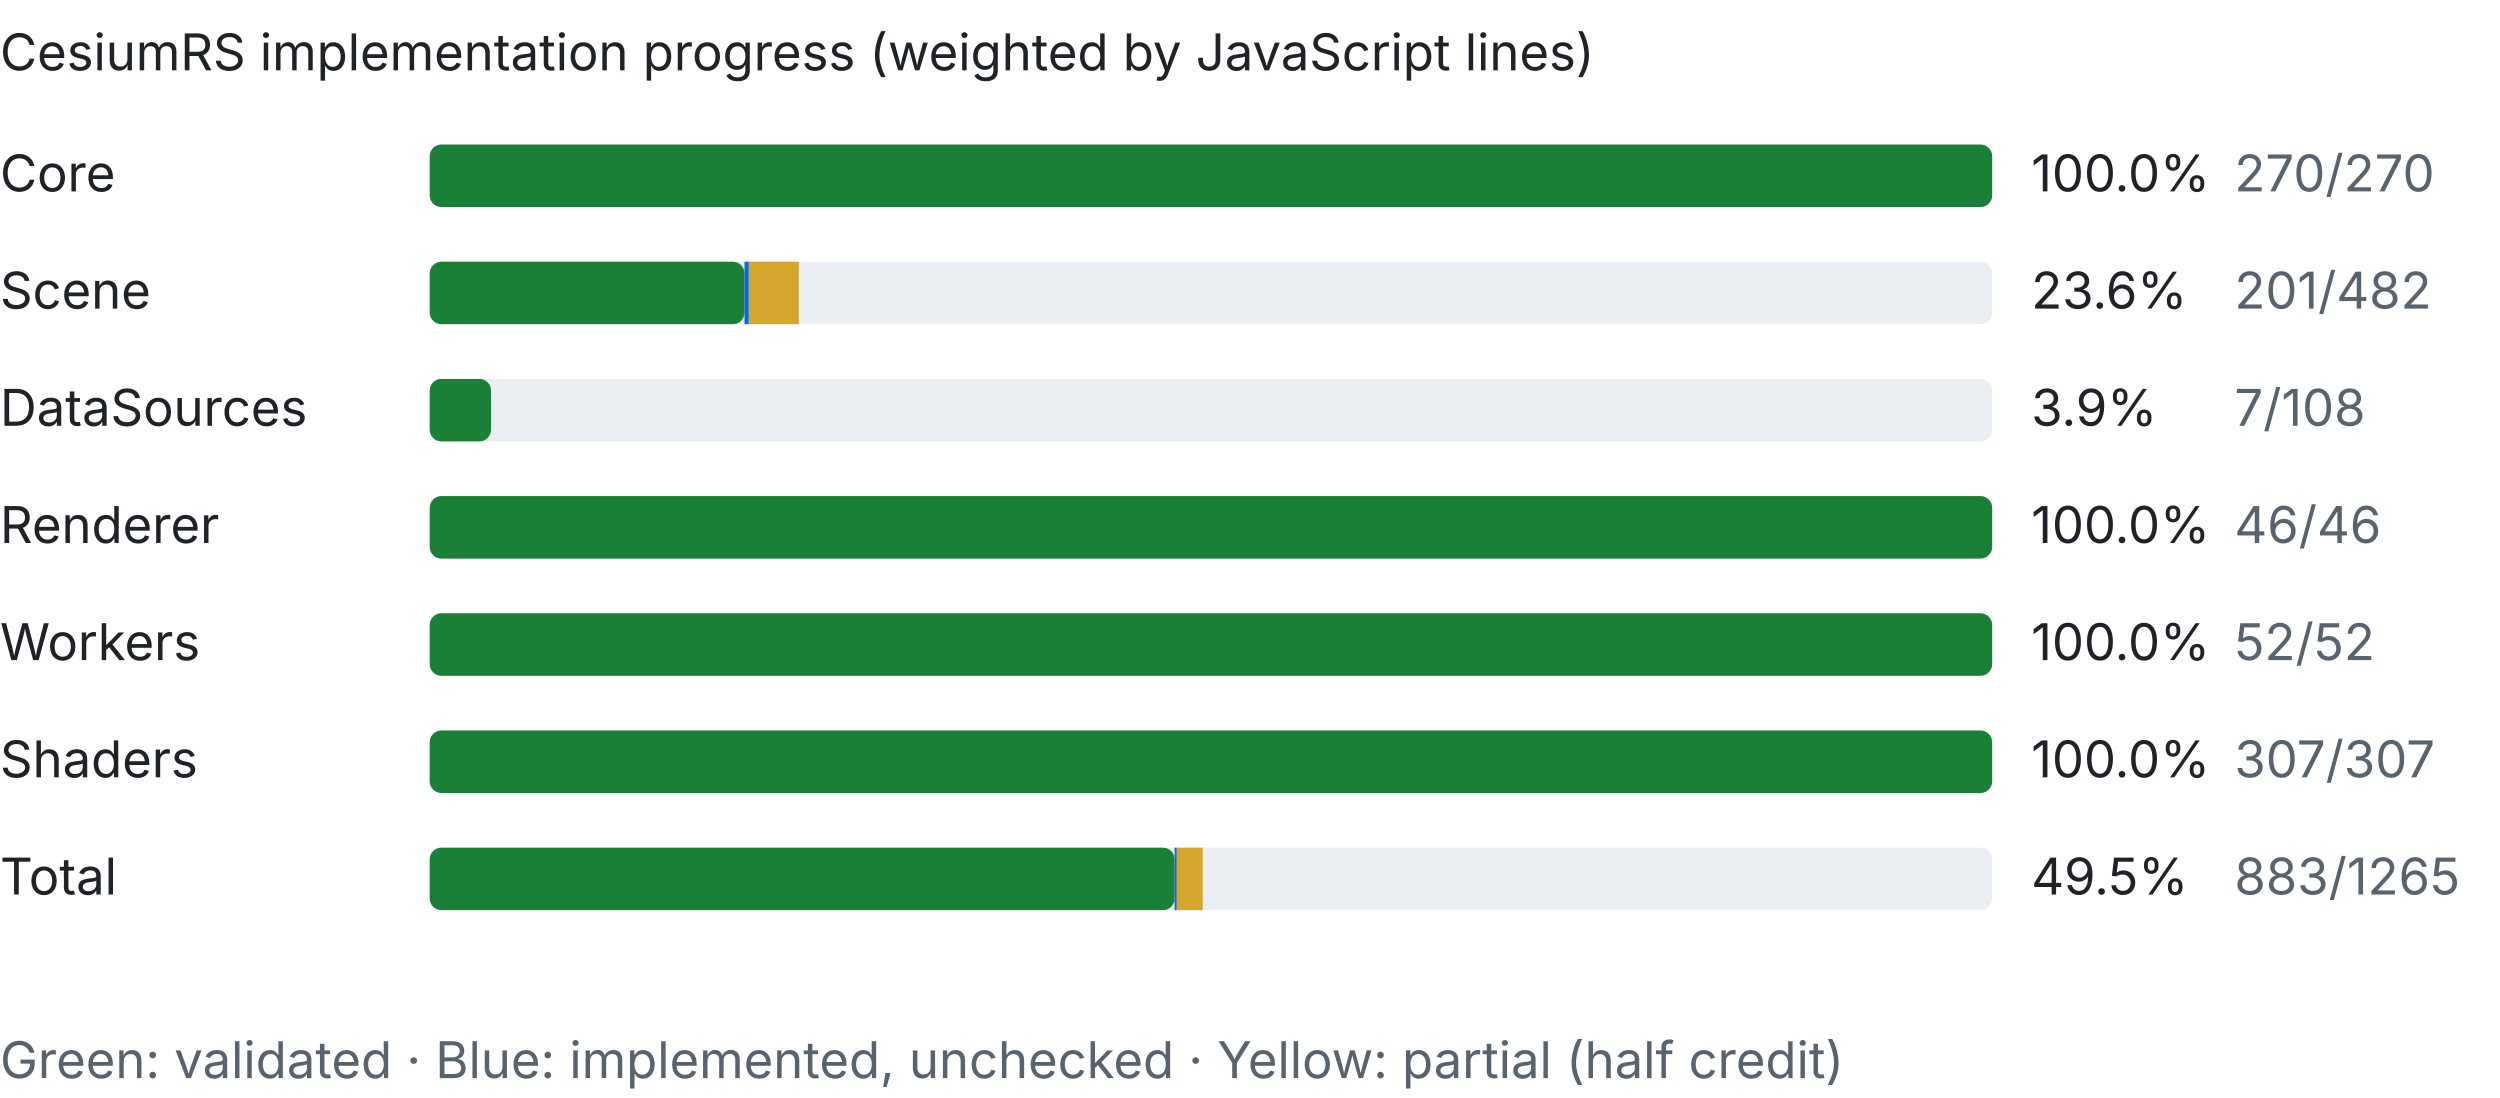
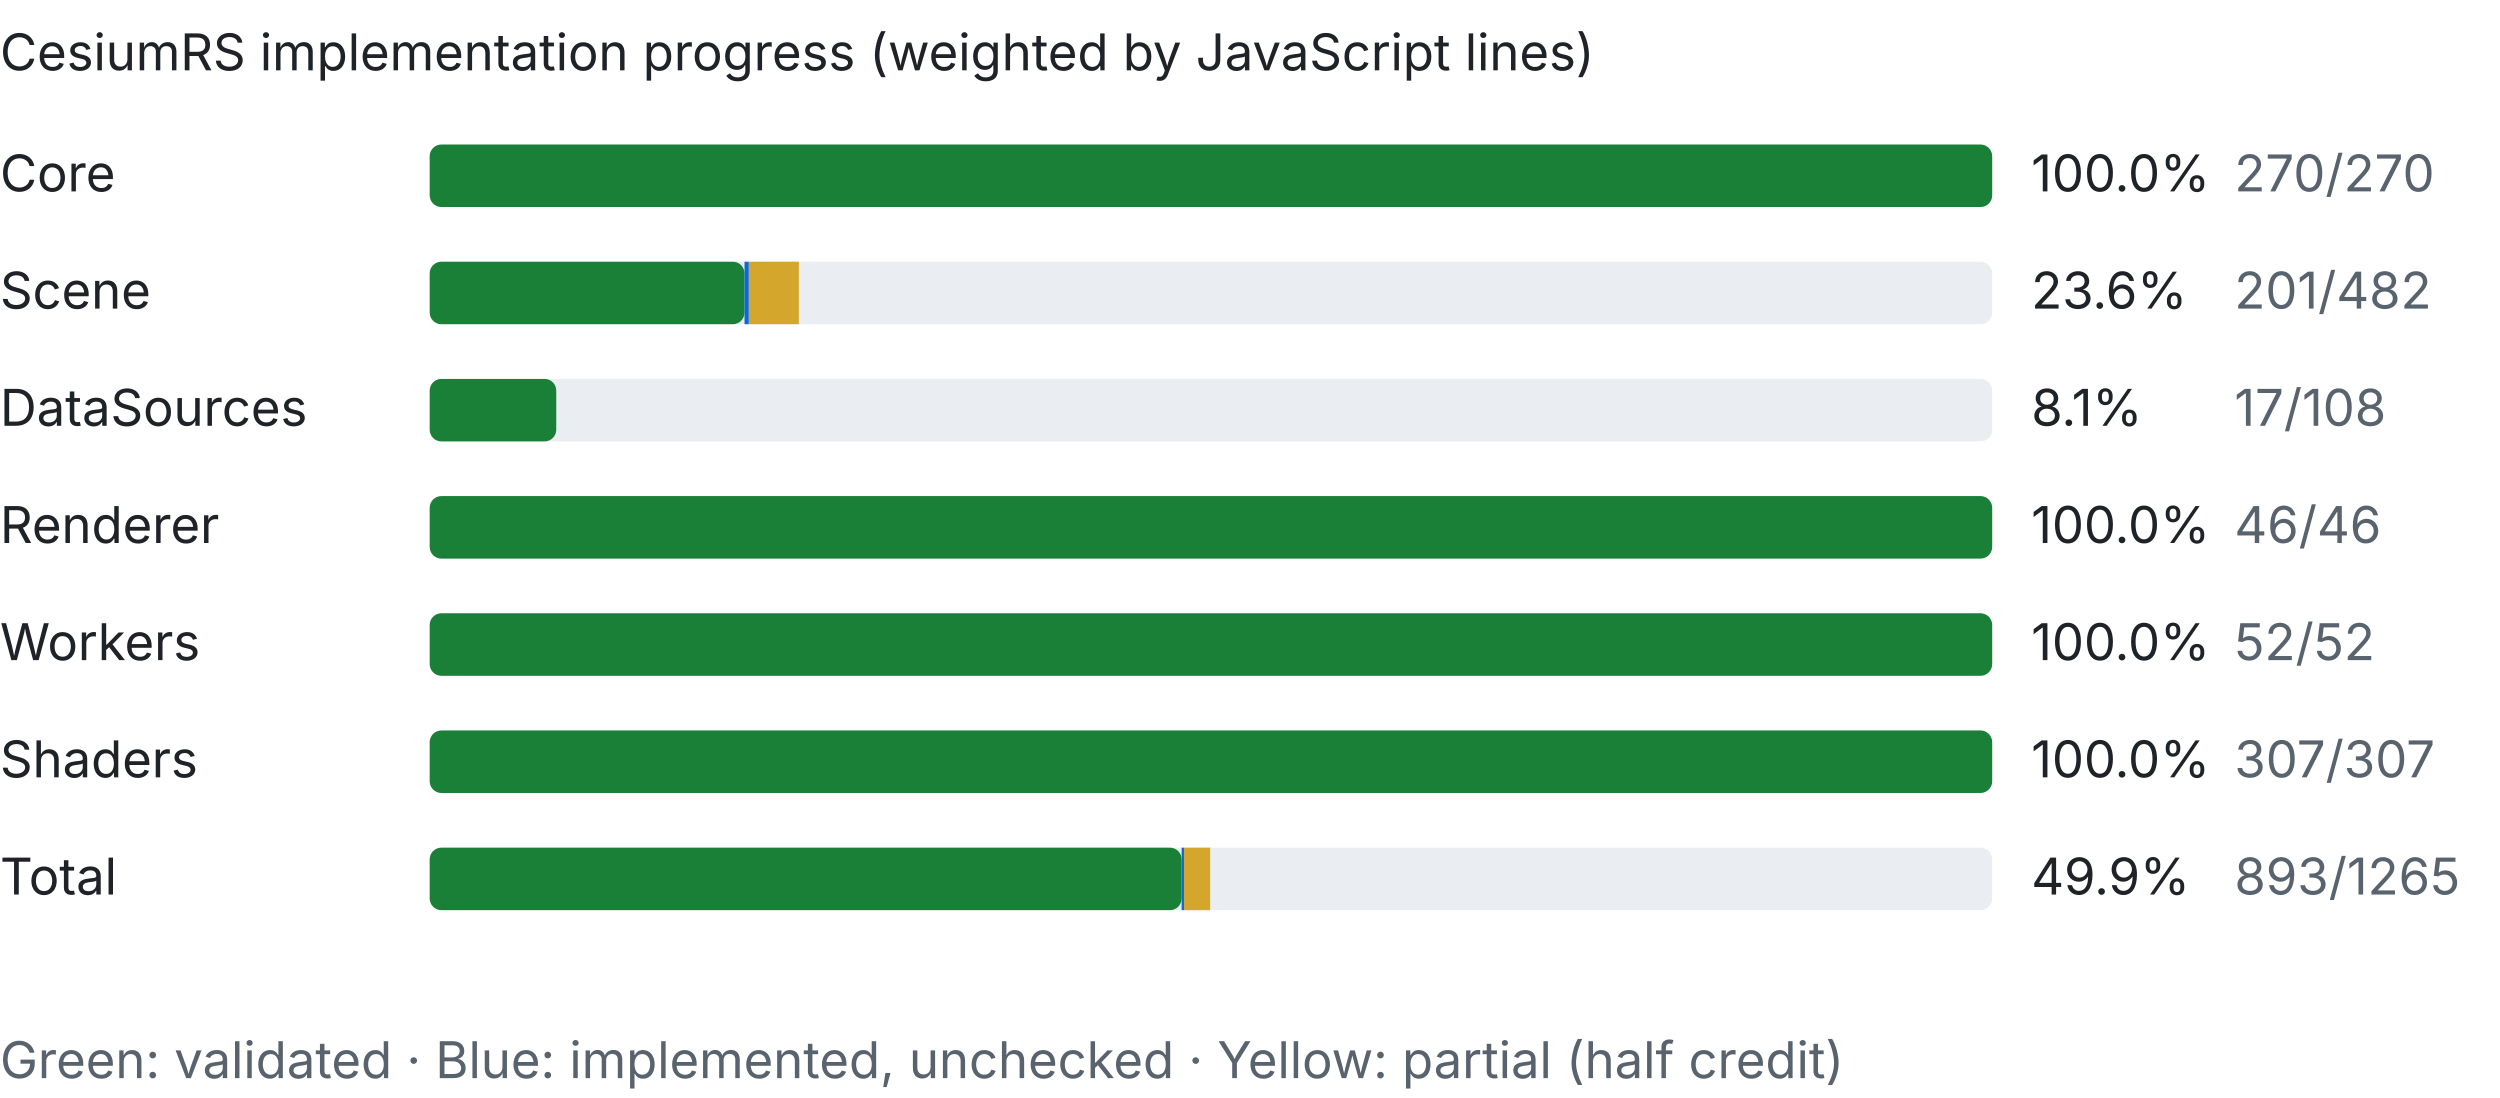
<svg xmlns="http://www.w3.org/2000/svg" width="640" height="281" viewBox="0 0 640 281">
  <style>text{font:13px system-ui,-apple-system,Segoe UI,sans-serif;fill:#1f2328}.dim{fill:#59636e}.bg{fill:#eaeef2}.done{fill:#1a7f37}.part{fill:#d4a72c}.unchecked{fill:#0969da}@media (prefers-color-scheme:dark){text{fill:#e6edf3}.dim{fill:#9198a1}.bg{fill:#30363d}.done{fill:#3fb950}}</style>
  <text x="0" y="18" font-weight="600">CesiumRS implementation progress (weighted by JavaScript lines)</text>
  <text x="0" y="49">Core</text>
  <rect class="bg" x="110" y="37" width="400" height="16" rx="3" />
  <rect class="done" x="110" y="37" width="400.0" height="16" rx="3" />
  <text x="520" y="49">100.0%</text>
  <text class="dim" x="572" y="49">270/270</text>
  <text x="0" y="79">Scene</text>
  <rect class="bg" x="110" y="67" width="400" height="16" rx="3" />
  <rect class="done" x="110" y="67" width="80.6" height="16" rx="3" />
  <rect class="unchecked" x="190.6" y="67" width="1.1" height="16" />
  <rect class="part" x="191.7" y="67" width="12.8" height="16" />
  <text x="520" y="79">23.6%</text>
  <text class="dim" x="572" y="79">201/482</text>
  <text x="0" y="109">DataSources</text>
  <rect class="bg" x="110" y="97" width="400" height="16" rx="3" />
-   <rect class="done" x="110" y="97" width="15.7" height="16" rx="3" />
-   <text x="520" y="109">3.9%</text>
-   <text class="dim" x="572" y="109">7/108</text>
+   <rect class="done" x="110" y="97" width="32.4" height="16" rx="3" />
+   <text x="520" y="109">8.1%</text>
+   <text class="dim" x="572" y="109">17/108</text>
  <text x="0" y="139">Renderer</text>
  <rect class="bg" x="110" y="127" width="400" height="16" rx="3" />
  <rect class="done" x="110" y="127" width="400.0" height="16" rx="3" />
  <text x="520" y="139">100.0%</text>
  <text class="dim" x="572" y="139">46/46</text>
  <text x="0" y="169">Workers</text>
  <rect class="bg" x="110" y="157" width="400" height="16" rx="3" />
  <rect class="done" x="110" y="157" width="400.0" height="16" rx="3" />
  <text x="520" y="169">100.0%</text>
  <text class="dim" x="572" y="169">52/52</text>
  <text x="0" y="199">Shaders</text>
  <rect class="bg" x="110" y="187" width="400" height="16" rx="3" />
  <rect class="done" x="110" y="187" width="400.0" height="16" rx="3" />
  <text x="520" y="199">100.0%</text>
  <text class="dim" x="572" y="199">307/307</text>
  <text x="0" y="229" font-weight="600">Total</text>
  <rect class="bg" x="110" y="217" width="400" height="16" rx="3" />
-   <rect class="done" x="110" y="217" width="190.7" height="16" rx="3" />
-   <rect class="unchecked" x="300.7" y="217" width="0.6" height="16" />
-   <rect class="part" x="301.2" y="217" width="6.7" height="16" />
-   <text x="520" y="229" font-weight="600">49.5%</text>
-   <text class="dim" x="572" y="229">883/1265</text>
+   <rect class="done" x="110" y="217" width="192.5" height="16" rx="3" />
+   <rect class="unchecked" x="302.5" y="217" width="0.6" height="16" />
+   <rect class="part" x="303.1" y="217" width="6.7" height="16" />
+   <text x="520" y="229" font-weight="600">49.9%</text>
+   <text class="dim" x="572" y="229">893/1265</text>
  <text class="dim" x="0" y="276">Green: validated · Blue: implemented, unchecked · Yellow: partial (half credit)</text>
</svg>
